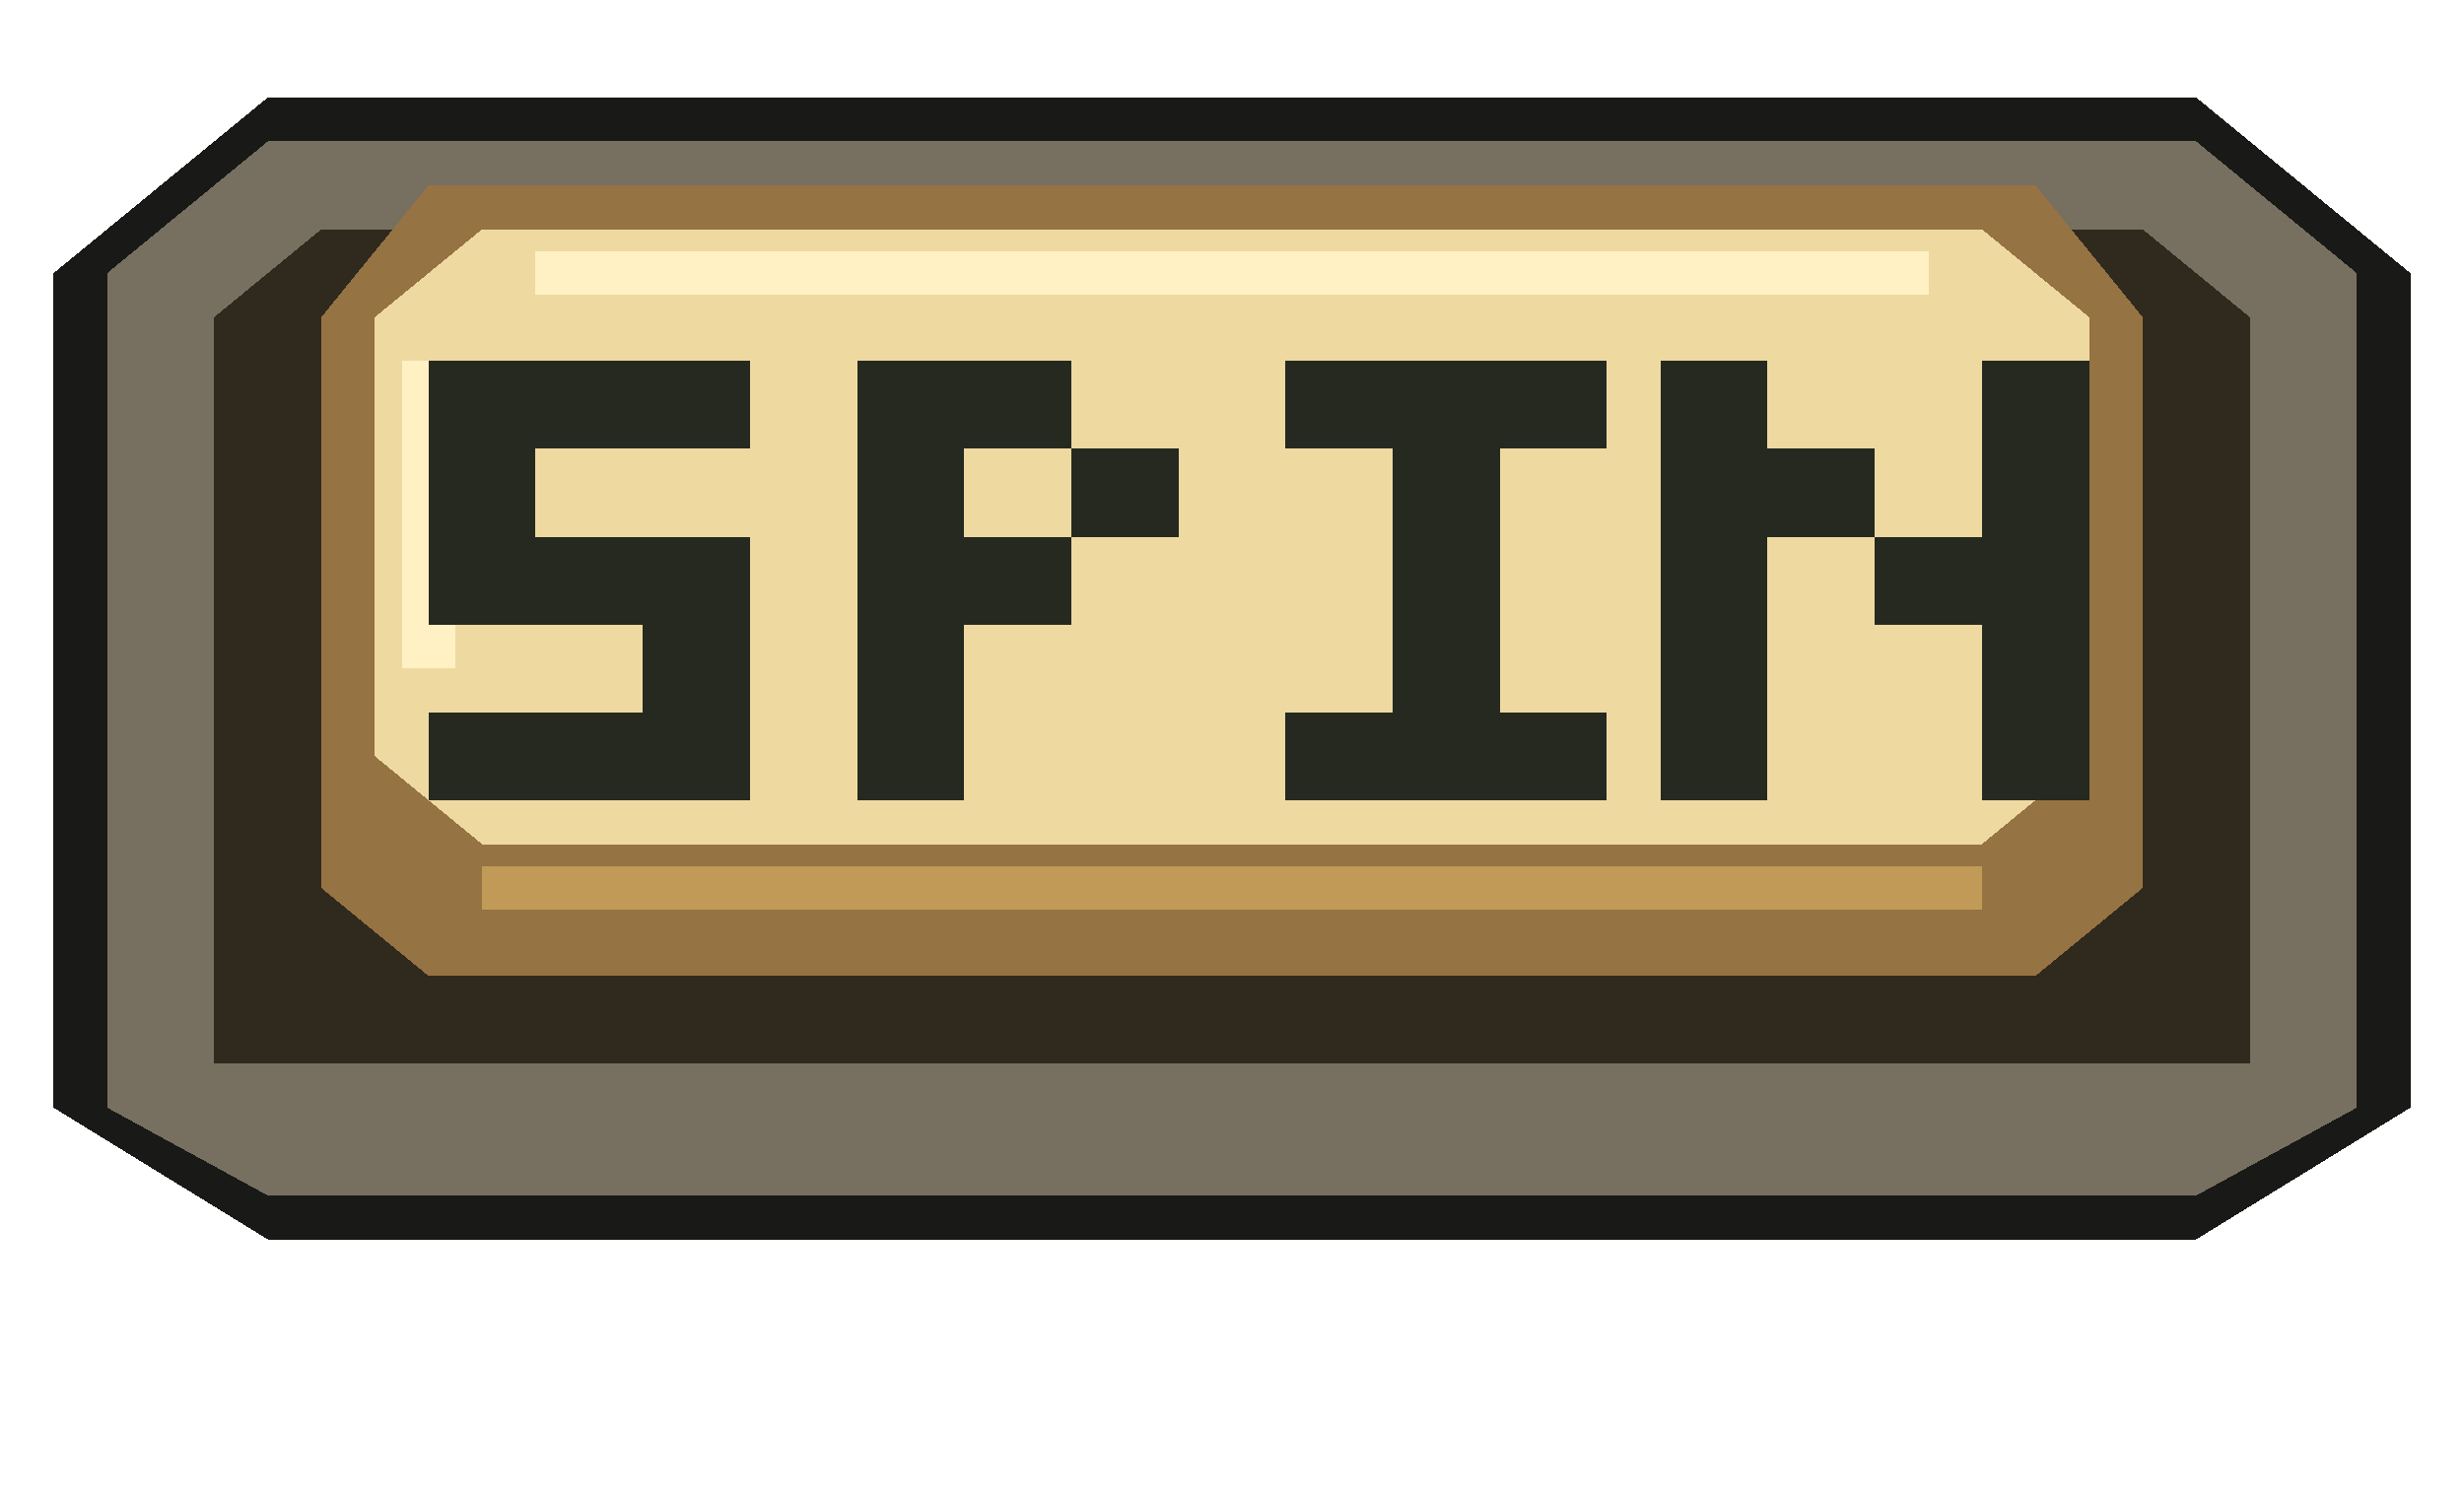
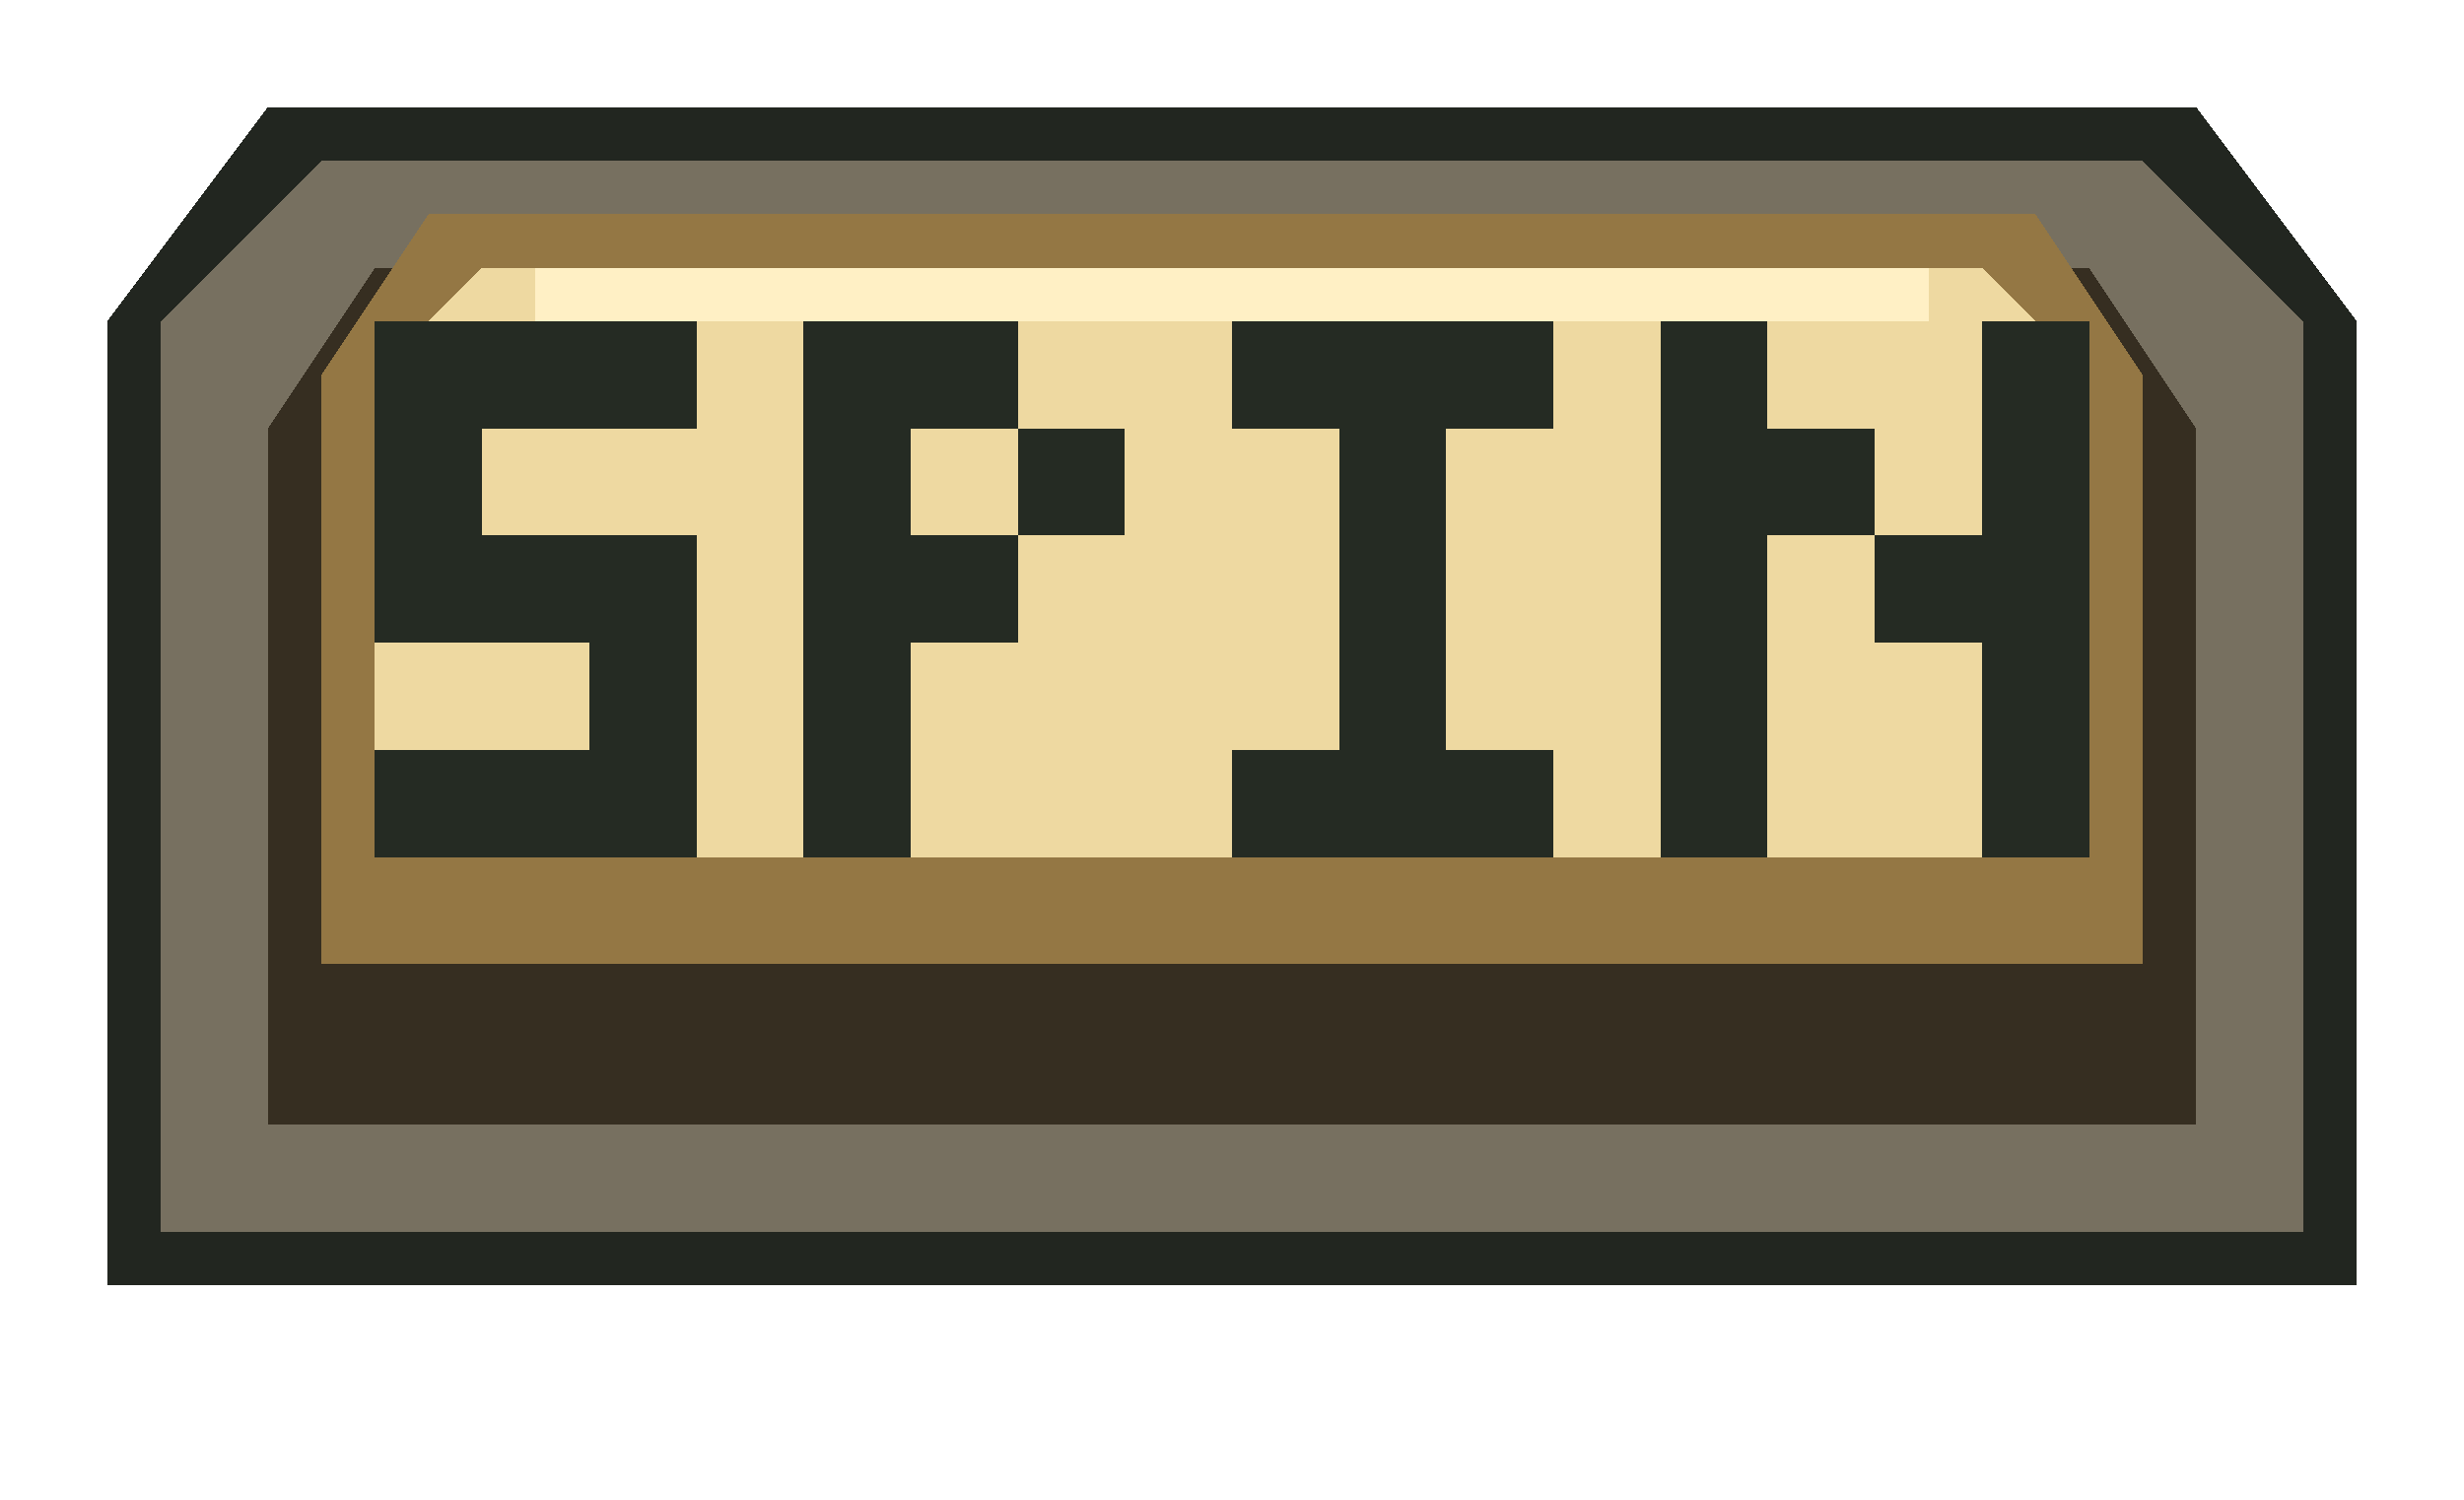
- <svg xmlns="http://www.w3.org/2000/svg" width="46" height="28" viewBox="0 0 46 28" shape-rendering="crispEdges">
-   <g transform="translate(0 1) scale(1 .82)">
-     <path d="M5 1H41L45 5V24L41 27H5L1 24V5Z" fill="#191a17" />
-     <path d="M5 2H41L44 5V24L41 26H5L2 24V5Z" fill="#777060" />
-     <path d="M6 4H40L42 6V23H4V6Z" fill="#302a1e" />
-     <path d="M8 3H38L40 6V19L38 21H8L6 19V6Z" fill="#967343" />
-     <path d="M9 4H37L39 6V16L37 18H9L7 16V6Z" fill="#eed9a1" />
-     <path d="M10 5H36 M8 7V14" stroke="#fff1c3" />
-     <path d="M9 19H37" stroke="#c19a57" />
-     <rect x="8" y="7" width="2" height="2" fill="#252920" />
-     <rect x="10" y="7" width="2" height="2" fill="#252920" />
-     <rect x="12" y="7" width="2" height="2" fill="#252920" />
-     <rect x="8" y="9" width="2" height="2" fill="#252920" />
-     <rect x="8" y="11" width="2" height="2" fill="#252920" />
-     <rect x="10" y="11" width="2" height="2" fill="#252920" />
-     <rect x="12" y="11" width="2" height="2" fill="#252920" />
-     <rect x="12" y="13" width="2" height="2" fill="#252920" />
-     <rect x="8" y="15" width="2" height="2" fill="#252920" />
-     <rect x="10" y="15" width="2" height="2" fill="#252920" />
-     <rect x="12" y="15" width="2" height="2" fill="#252920" />
-     <rect x="16" y="7" width="2" height="2" fill="#252920" />
-     <rect x="18" y="7" width="2" height="2" fill="#252920" />
-     <rect x="16" y="9" width="2" height="2" fill="#252920" />
-     <rect x="20" y="9" width="2" height="2" fill="#252920" />
-     <rect x="16" y="11" width="2" height="2" fill="#252920" />
-     <rect x="18" y="11" width="2" height="2" fill="#252920" />
-     <rect x="16" y="13" width="2" height="2" fill="#252920" />
-     <rect x="16" y="15" width="2" height="2" fill="#252920" />
-     <rect x="24" y="7" width="2" height="2" fill="#252920" />
-     <rect x="26" y="7" width="2" height="2" fill="#252920" />
-     <rect x="28" y="7" width="2" height="2" fill="#252920" />
-     <rect x="26" y="9" width="2" height="2" fill="#252920" />
-     <rect x="26" y="11" width="2" height="2" fill="#252920" />
-     <rect x="26" y="13" width="2" height="2" fill="#252920" />
-     <rect x="24" y="15" width="2" height="2" fill="#252920" />
-     <rect x="26" y="15" width="2" height="2" fill="#252920" />
-     <rect x="28" y="15" width="2" height="2" fill="#252920" />
-     <rect x="31" y="7" width="2" height="2" fill="#252920" />
-     <rect x="37" y="7" width="2" height="2" fill="#252920" />
-     <rect x="31" y="9" width="2" height="2" fill="#252920" />
-     <rect x="33" y="9" width="2" height="2" fill="#252920" />
-     <rect x="37" y="9" width="2" height="2" fill="#252920" />
-     <rect x="31" y="11" width="2" height="2" fill="#252920" />
-     <rect x="35" y="11" width="2" height="2" fill="#252920" />
-     <rect x="37" y="11" width="2" height="2" fill="#252920" />
-     <rect x="31" y="13" width="2" height="2" fill="#252920" />
-     <rect x="37" y="13" width="2" height="2" fill="#252920" />
-     <rect x="31" y="15" width="2" height="2" fill="#252920" />
-     <rect x="37" y="15" width="2" height="2" fill="#252920" />
+ <svg xmlns="http://www.w3.org/2000/svg" width="46" height="28" shape-rendering="crispEdges">
+   <path d="M5 2H41L44 6V24H2V6Z" fill="#222620" />
+   <path d="M6 3H40L43 6V23H3V6Z" fill="#777060" />
+   <path d="M7 5H39L41 8V21H5V8Z" fill="#362e21" />
+   <g transform="translate(0 0)">
+     <path d="M8 4H38L40 7V18H6V7Z" fill="#947744" />
+     <path d="M9 5H37L39 7V16H7V7Z" fill="#eed9a1" />
+     <path d="M10 5H36V6H10Z" fill="#fff0c5" />
+     <rect x="7" y="6" width="2" height="2" fill="#252b23" />
+     <rect x="9" y="6" width="2" height="2" fill="#252b23" />
+     <rect x="11" y="6" width="2" height="2" fill="#252b23" />
+     <rect x="7" y="8" width="2" height="2" fill="#252b23" />
+     <rect x="7" y="10" width="2" height="2" fill="#252b23" />
+     <rect x="9" y="10" width="2" height="2" fill="#252b23" />
+     <rect x="11" y="10" width="2" height="2" fill="#252b23" />
+     <rect x="11" y="12" width="2" height="2" fill="#252b23" />
+     <rect x="7" y="14" width="2" height="2" fill="#252b23" />
+     <rect x="9" y="14" width="2" height="2" fill="#252b23" />
+     <rect x="11" y="14" width="2" height="2" fill="#252b23" />
+     <rect x="15" y="6" width="2" height="2" fill="#252b23" />
+     <rect x="17" y="6" width="2" height="2" fill="#252b23" />
+     <rect x="15" y="8" width="2" height="2" fill="#252b23" />
+     <rect x="19" y="8" width="2" height="2" fill="#252b23" />
+     <rect x="15" y="10" width="2" height="2" fill="#252b23" />
+     <rect x="17" y="10" width="2" height="2" fill="#252b23" />
+     <rect x="15" y="12" width="2" height="2" fill="#252b23" />
+     <rect x="15" y="14" width="2" height="2" fill="#252b23" />
+     <rect x="23" y="6" width="2" height="2" fill="#252b23" />
+     <rect x="25" y="6" width="2" height="2" fill="#252b23" />
+     <rect x="27" y="6" width="2" height="2" fill="#252b23" />
+     <rect x="25" y="8" width="2" height="2" fill="#252b23" />
+     <rect x="25" y="10" width="2" height="2" fill="#252b23" />
+     <rect x="25" y="12" width="2" height="2" fill="#252b23" />
+     <rect x="23" y="14" width="2" height="2" fill="#252b23" />
+     <rect x="25" y="14" width="2" height="2" fill="#252b23" />
+     <rect x="27" y="14" width="2" height="2" fill="#252b23" />
+     <rect x="31" y="6" width="2" height="2" fill="#252b23" />
+     <rect x="37" y="6" width="2" height="2" fill="#252b23" />
+     <rect x="31" y="8" width="2" height="2" fill="#252b23" />
+     <rect x="33" y="8" width="2" height="2" fill="#252b23" />
+     <rect x="37" y="8" width="2" height="2" fill="#252b23" />
+     <rect x="31" y="10" width="2" height="2" fill="#252b23" />
+     <rect x="35" y="10" width="2" height="2" fill="#252b23" />
+     <rect x="37" y="10" width="2" height="2" fill="#252b23" />
+     <rect x="31" y="12" width="2" height="2" fill="#252b23" />
+     <rect x="37" y="12" width="2" height="2" fill="#252b23" />
+     <rect x="31" y="14" width="2" height="2" fill="#252b23" />
+     <rect x="37" y="14" width="2" height="2" fill="#252b23" />
  </g>
</svg>
